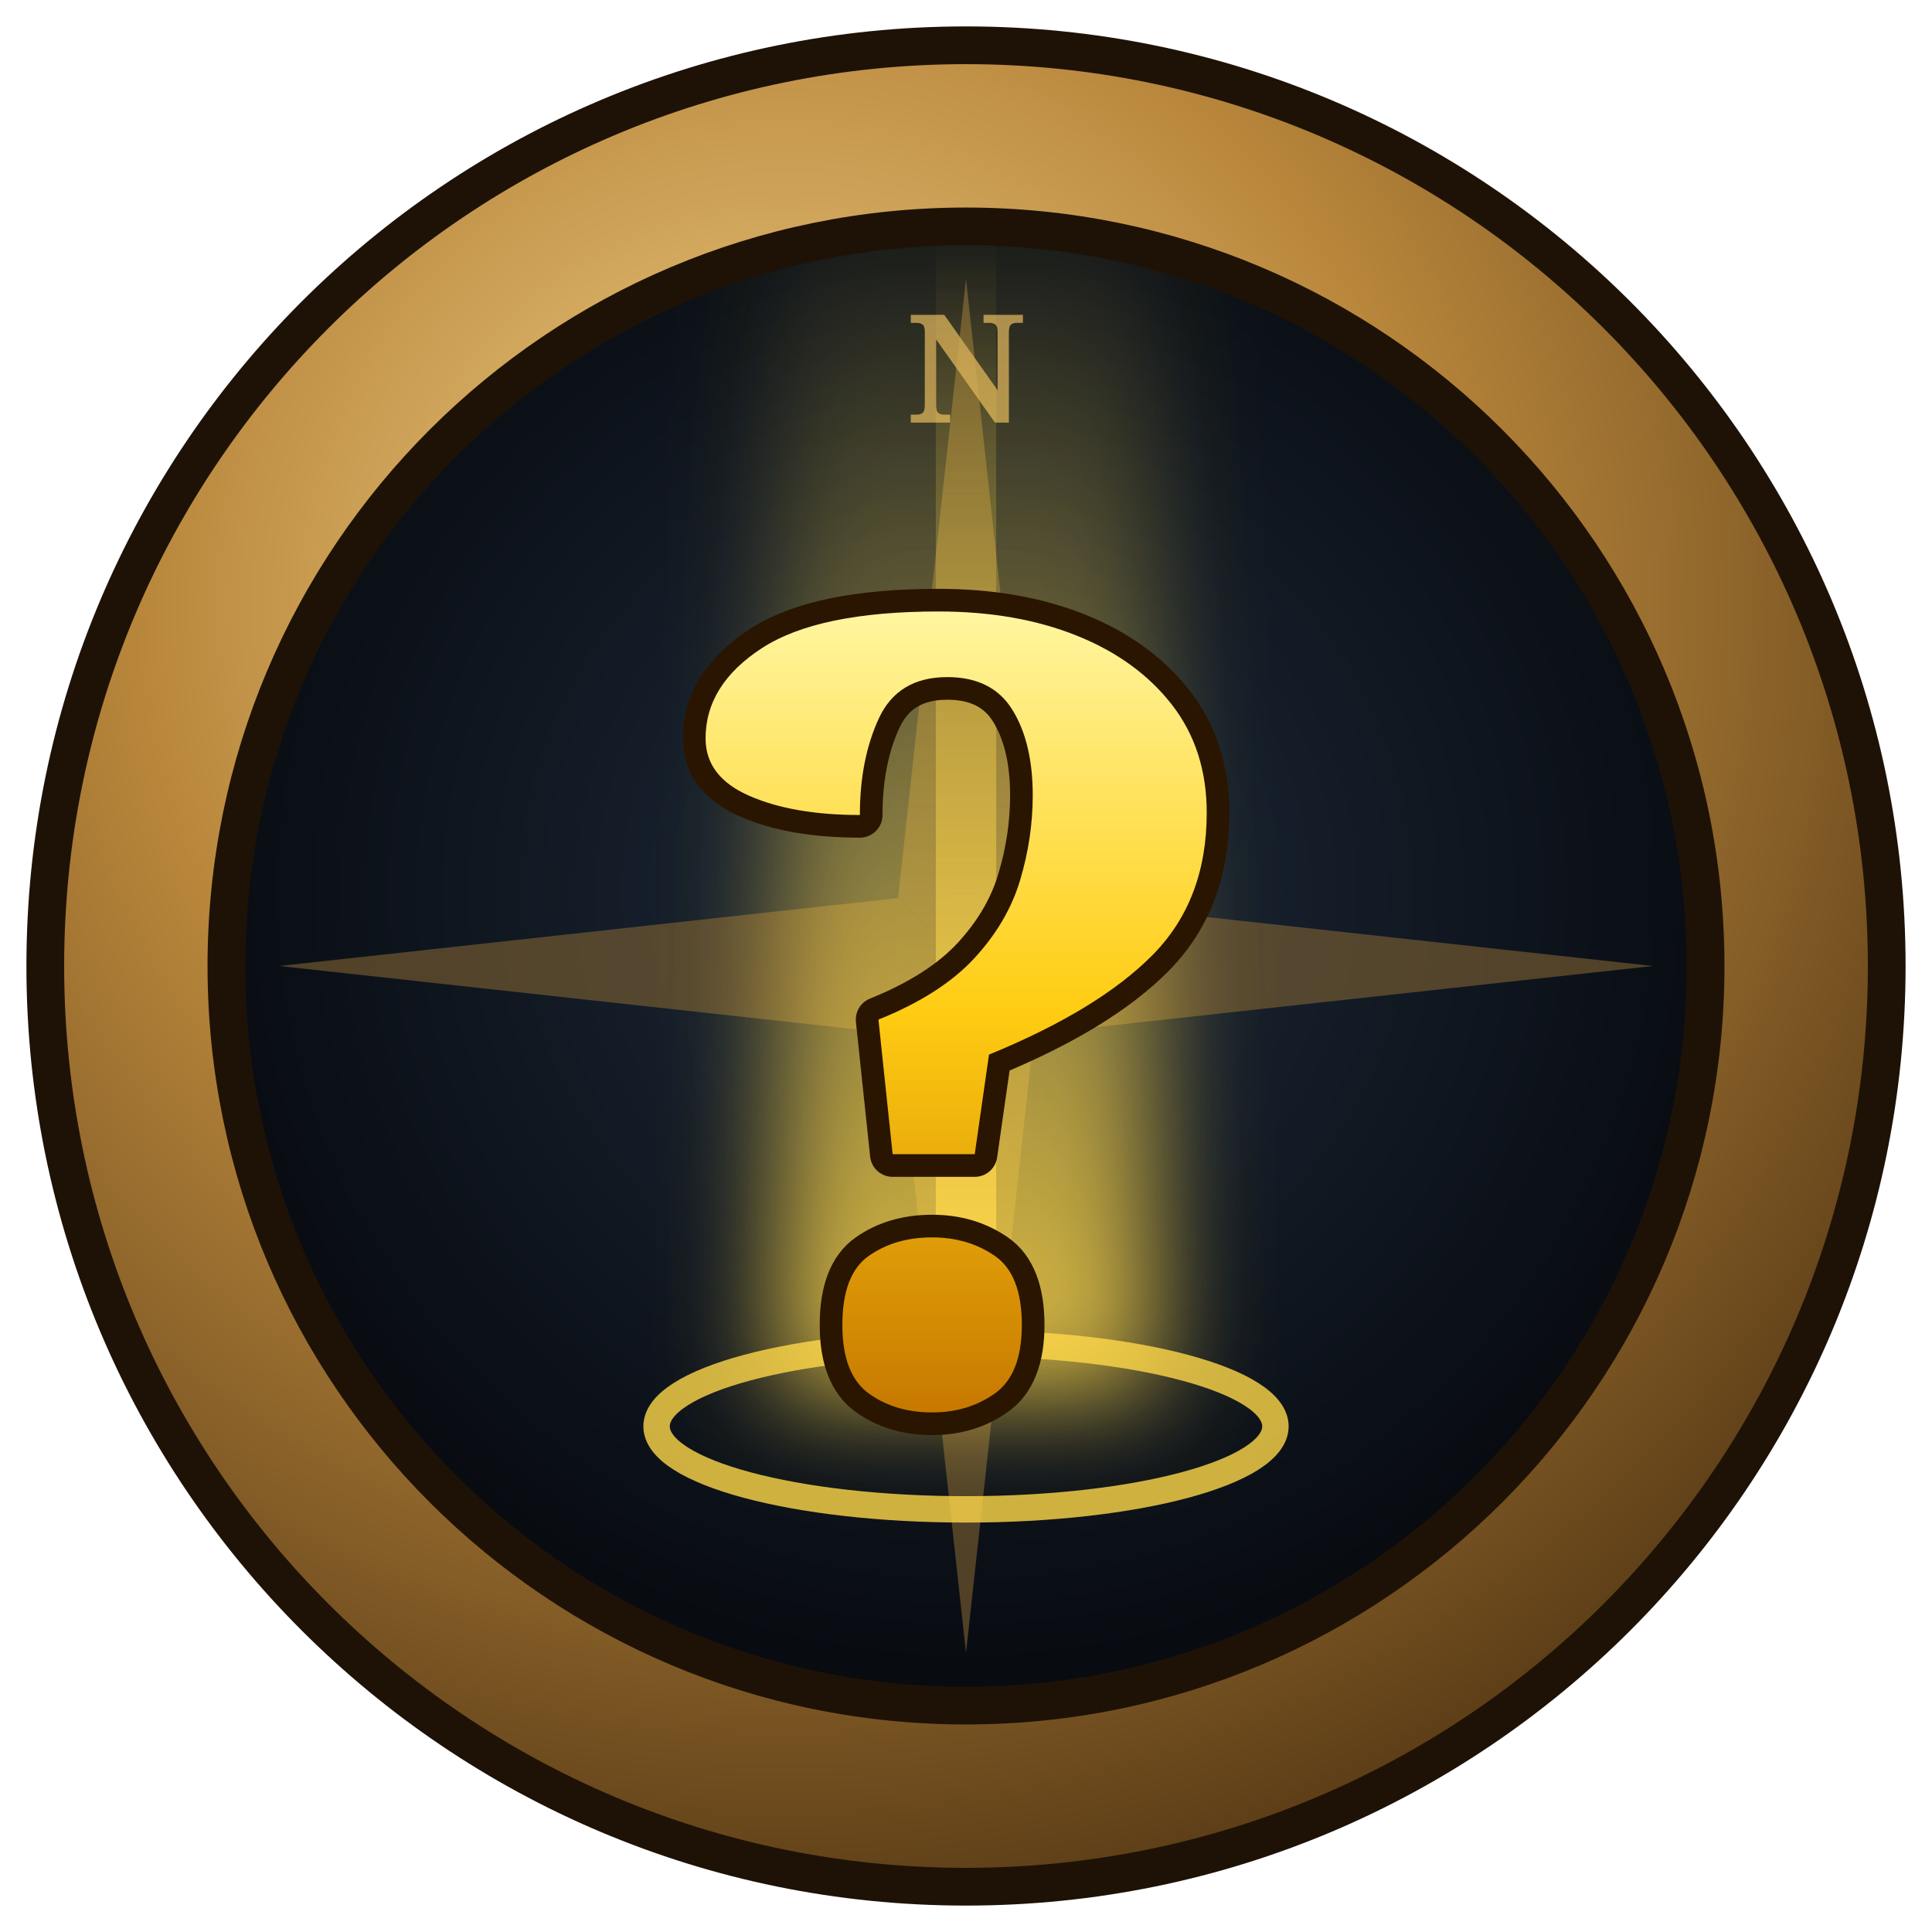
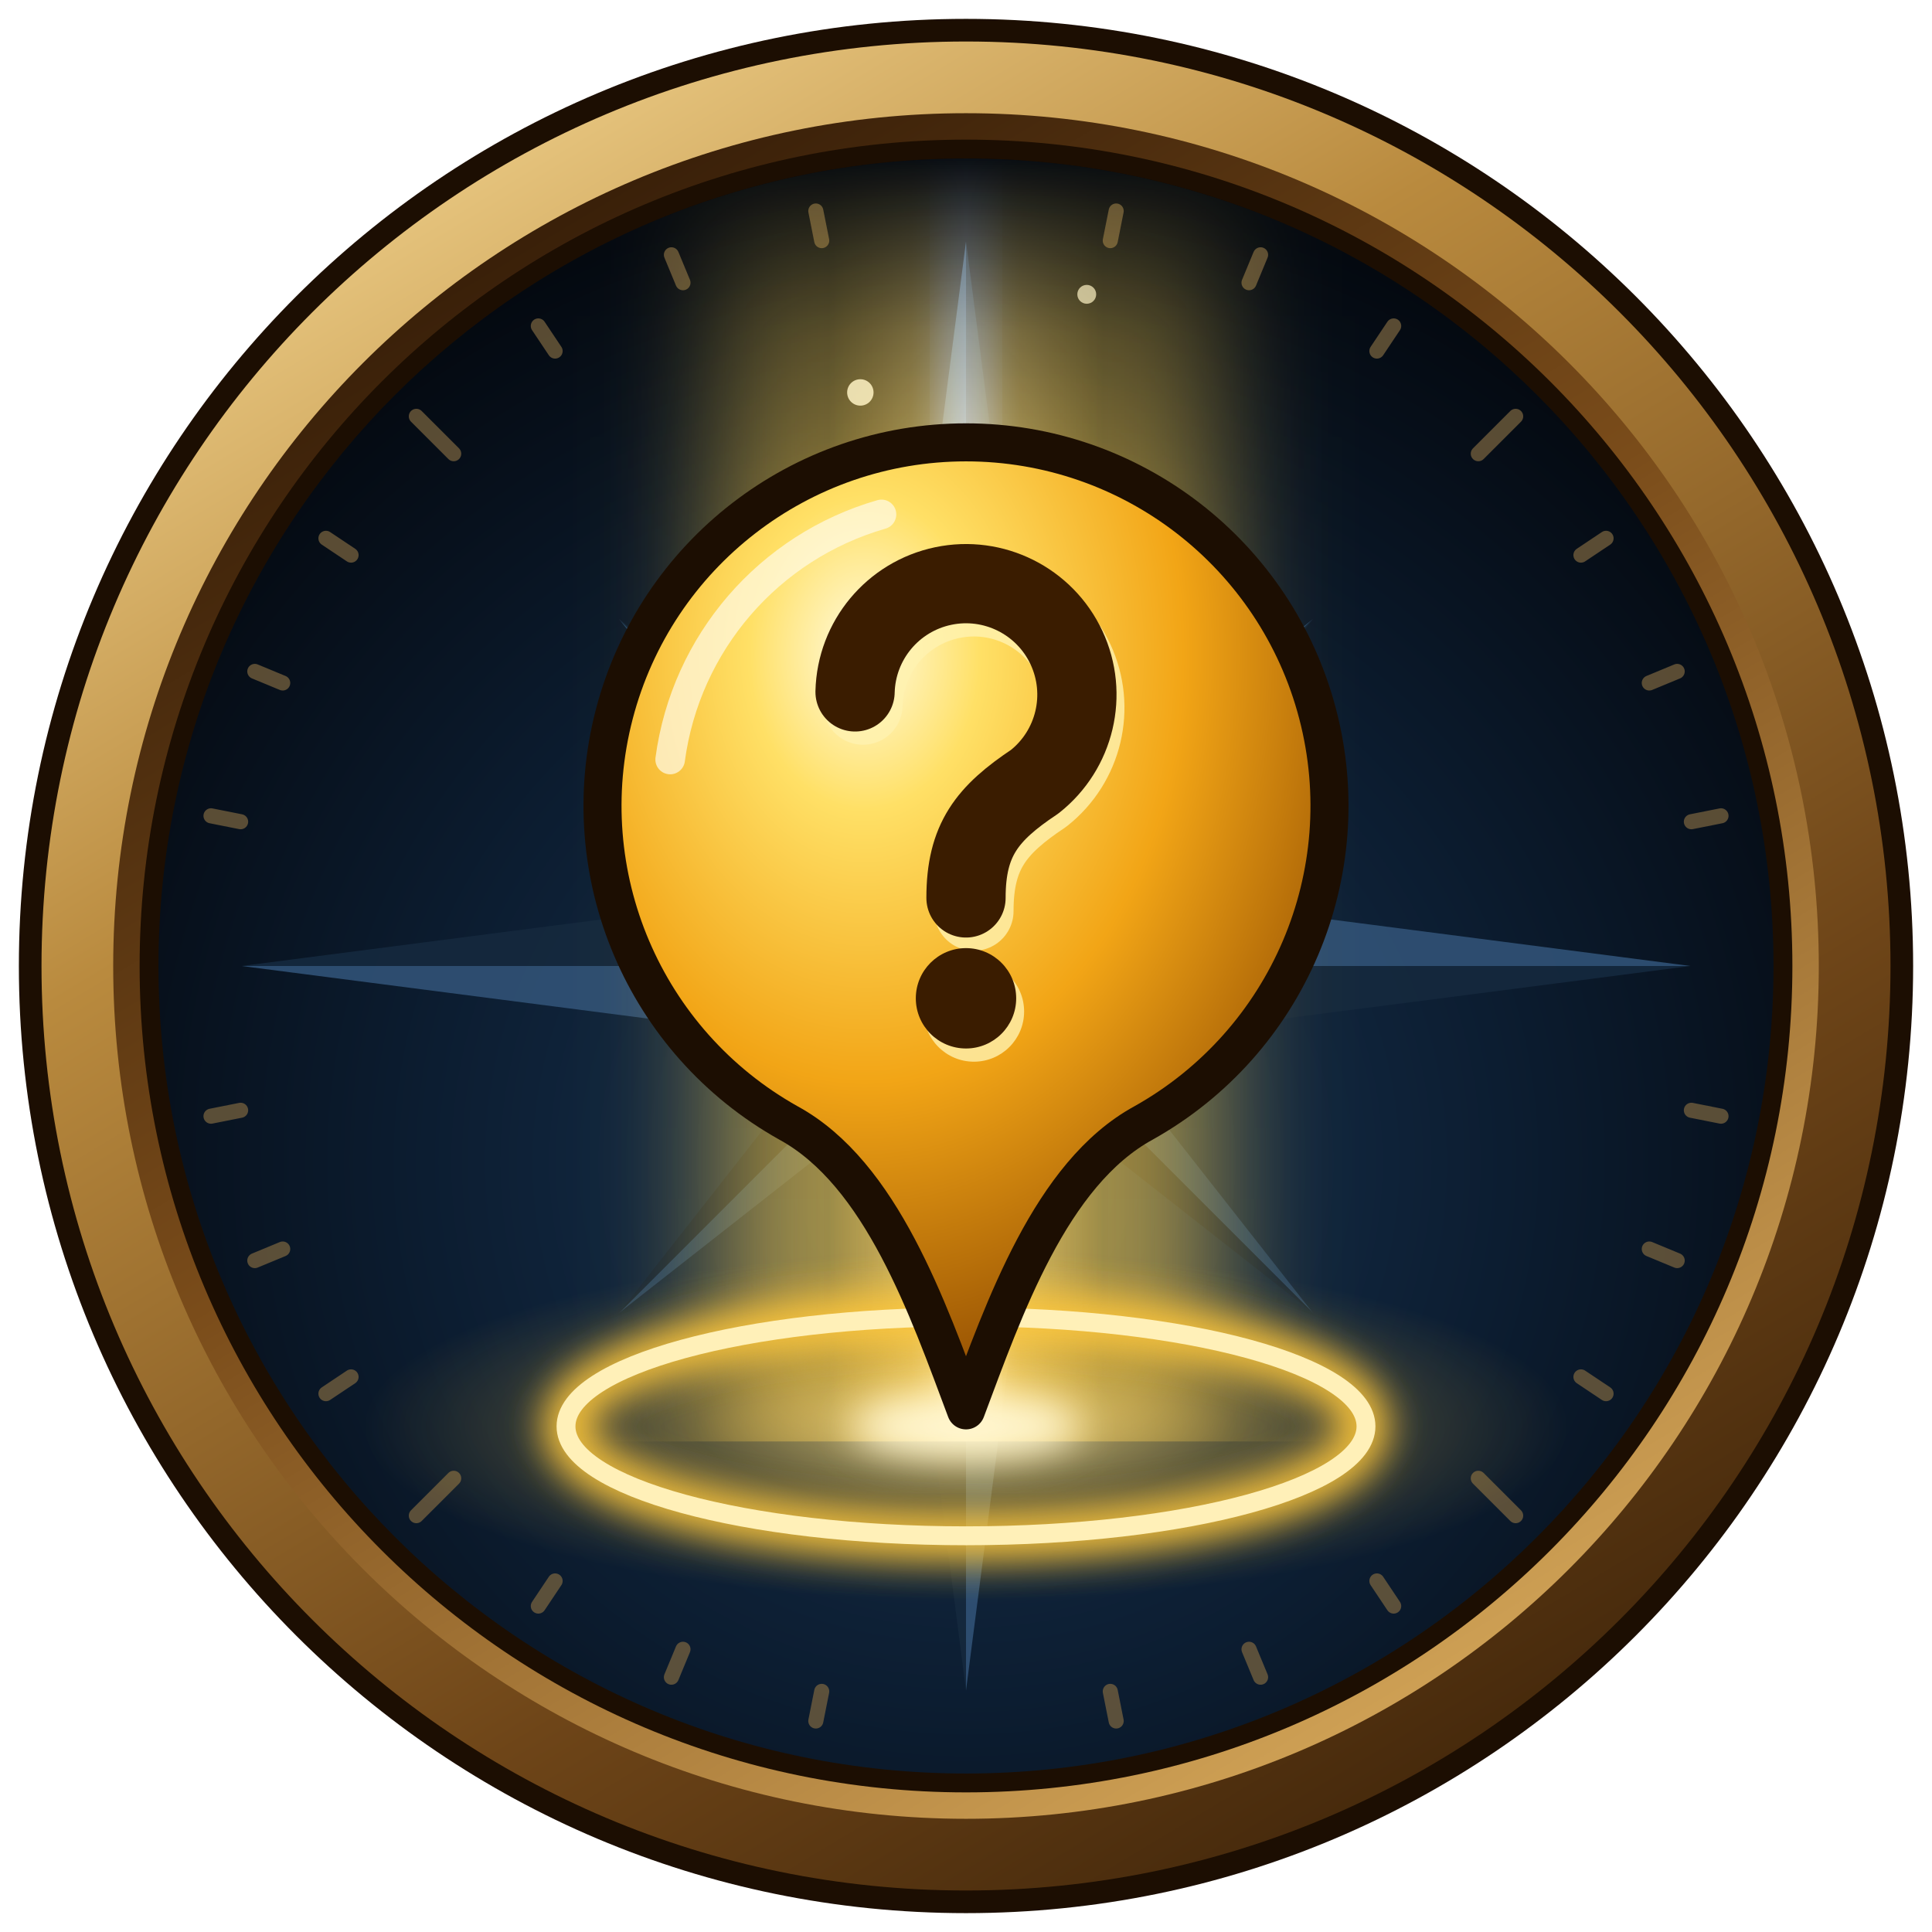
<svg xmlns="http://www.w3.org/2000/svg" viewBox="0 0 512 512" width="512" height="512">
  <defs>
-     <radialGradient id="bronze" cx="40%" cy="30%" r="80%">
-       <stop offset="0" stop-color="#f2d38a" />
-       <stop offset="0.45" stop-color="#b8863b" />
-       <stop offset="1" stop-color="#4a2f10" />
+     <linearGradient id="bezel" x1="0.2" y1="0" x2="0.8" y2="1">
+       <stop offset="0" stop-color="#f3d590" />
+       <stop offset="0.3" stop-color="#b98a3e" />
+       <stop offset="0.7" stop-color="#6e4518" />
+       <stop offset="1" stop-color="#3a2108" />
+     </linearGradient>
+     <linearGradient id="bezelIn" x1="0.8" y1="1" x2="0.2" y2="0">
+       <stop offset="0" stop-color="#d9ab5c" />
+       <stop offset="0.55" stop-color="#7a4c1a" />
+       <stop offset="1" stop-color="#2e1806" />
+     </linearGradient>
+     <radialGradient id="field" cx="50%" cy="62%" r="60%">
+       <stop offset="0" stop-color="#173452" />
+       <stop offset="0.55" stop-color="#0c1d31" />
+       <stop offset="1" stop-color="#040910" />
    </radialGradient>
-     <radialGradient id="bowl" cx="50%" cy="45%" r="60%">
-       <stop offset="0" stop-color="#1d2a3a" />
-       <stop offset="1" stop-color="#05070b" />
+     <radialGradient id="pinGold" cx="36%" cy="22%" r="80%">
+       <stop offset="0" stop-color="#fffbe0" />
+       <stop offset="0.2" stop-color="#ffe066" />
+       <stop offset="0.55" stop-color="#f2a516" />
+       <stop offset="1" stop-color="#8a4600" />
    </radialGradient>
-     <linearGradient id="beam" x1="0" y1="1" x2="0" y2="0">
-       <stop offset="0" stop-color="#ffd84a" stop-opacity="0.85" />
-       <stop offset="1" stop-color="#ffd84a" stop-opacity="0" />
+     <radialGradient id="socket" cx="50%" cy="38%" r="64%">
+       <stop offset="0" stop-color="#1d3d5e" />
+       <stop offset="1" stop-color="#050e19" />
+     </radialGradient>
+     <linearGradient id="markGold" x1="0" y1="0" x2="0" y2="1">
+       <stop offset="0" stop-color="#fff6c4" />
+       <stop offset="0.5" stop-color="#ffd23f" />
+       <stop offset="1" stop-color="#e48a06" />
    </linearGradient>
-     <linearGradient id="gold" x1="0" y1="0" x2="0" y2="1">
-       <stop offset="0" stop-color="#fff6a0" />
-       <stop offset="0.5" stop-color="#ffcc12" />
-       <stop offset="1" stop-color="#c77800" />
+     <linearGradient id="beamX" x1="0" y1="0" x2="1" y2="0">
+       <stop offset="0" stop-color="#ffd35a" stop-opacity="0" />
+       <stop offset="0.3" stop-color="#ffdc78" stop-opacity="0.55" />
+       <stop offset="0.5" stop-color="#fff8dc" stop-opacity="1" />
+       <stop offset="0.7" stop-color="#ffdc78" stop-opacity="0.55" />
+       <stop offset="1" stop-color="#ffd35a" stop-opacity="0" />
    </linearGradient>
-     <filter id="soft" x="-50%" y="-10%" width="200%" height="120%">
-       <feGaussianBlur stdDeviation="14" />
+     <linearGradient id="fadeUp" x1="0" y1="1" x2="0" y2="0">
+       <stop offset="0" stop-color="#fff" />
+       <stop offset="0.7" stop-color="#fff" stop-opacity="0.95" />
+       <stop offset="0.86" stop-color="#fff" stop-opacity="0.55" />
+       <stop offset="1" stop-color="#fff" stop-opacity="0" />
+     </linearGradient>
+     <mask id="beamFade" maskUnits="userSpaceOnUse" x="0" y="0" width="512" height="512">
+       <rect x="0" y="42" width="512" height="340" fill="url(#fadeUp)" />
+     </mask>
+     <radialGradient id="pool" cx="50%" cy="50%" r="50%">
+       <stop offset="0" stop-color="#ffe9a0" stop-opacity="0.85" />
+       <stop offset="0.45" stop-color="#ffc83a" stop-opacity="0.3" />
+       <stop offset="1" stop-color="#ffc83a" stop-opacity="0" />
+     </radialGradient>
+     <filter id="blur16" x="-80%" y="-10%" width="260%" height="120%">
+       <feGaussianBlur stdDeviation="16" />
+     </filter>
+     <filter id="blur5" x="-30%" y="-60%" width="160%" height="220%">
+       <feGaussianBlur stdDeviation="5" />
    </filter>
    <clipPath id="inside">
-       <circle cx="256" cy="256" r="191" />
+       <circle cx="256" cy="256" r="214" />
    </clipPath>
  </defs>
-   <circle cx="256" cy="256" r="244" fill="url(#bronze)" stroke="#1e1206" stroke-width="10" />
-   <circle cx="256" cy="256" r="196" fill="url(#bowl)" stroke="#1e1206" stroke-width="10" />
+   <circle cx="256" cy="256" r="251" fill="#1c0e02" />
+   <circle cx="256" cy="256" r="245" fill="url(#bezel)" />
+   <circle cx="256" cy="256" r="226" fill="url(#bezelIn)" />
+   <circle cx="256" cy="256" r="219" fill="#1c0e02" />
+   <circle cx="256" cy="256" r="214" fill="url(#field)" />
  <g clip-path="url(#inside)">
-     <g fill="#8a6a35" opacity="0.55">
-       <path d="M256 74 L274 238 L256 256 L238 238 Z" />
-       <path d="M256 438 L274 274 L256 256 L238 274 Z" />
-       <path d="M74 256 L238 238 L256 256 L238 274 Z" />
-       <path d="M438 256 L274 238 L256 256 L274 274 Z" />
+     <g opacity="0.95">
+       <path d="M256 126 L256 256 L242 242 Z" fill="#234263" transform="rotate(45 256 256)" />
+       <path d="M256 126 L256 256 L242 242 Z" fill="#234263" transform="rotate(135 256 256)" />
+       <path d="M256 126 L256 256 L242 242 Z" fill="#234263" transform="rotate(225 256 256)" />
+       <path d="M256 126 L256 256 L242 242 Z" fill="#234263" transform="rotate(315 256 256)" />
+       <path d="M256 126 L256 256 L270 242 Z" fill="#102236" transform="rotate(45 256 256)" />
+       <path d="M256 126 L256 256 L270 242 Z" fill="#102236" transform="rotate(135 256 256)" />
+       <path d="M256 126 L256 256 L270 242 Z" fill="#102236" transform="rotate(225 256 256)" />
+       <path d="M256 126 L256 256 L270 242 Z" fill="#102236" transform="rotate(315 256 256)" />
+       <path d="M256 64 L256 256 L234 234 Z" fill="#2e4f72" transform="rotate(0 256 256)" />
+       <path d="M256 64 L256 256 L234 234 Z" fill="#2e4f72" transform="rotate(90 256 256)" />
+       <path d="M256 64 L256 256 L234 234 Z" fill="#2e4f72" transform="rotate(180 256 256)" />
+       <path d="M256 64 L256 256 L234 234 Z" fill="#2e4f72" transform="rotate(270 256 256)" />
+       <path d="M256 64 L256 256 L278 234 Z" fill="#14283d" transform="rotate(0 256 256)" />
+       <path d="M256 64 L256 256 L278 234 Z" fill="#14283d" transform="rotate(90 256 256)" />
+       <path d="M256 64 L256 256 L278 234 Z" fill="#14283d" transform="rotate(180 256 256)" />
+       <path d="M256 64 L256 256 L278 234 Z" fill="#14283d" transform="rotate(270 256 256)" />
    </g>
-     <g fill="#c9a25a" opacity="0.8" font-family="Georgia, serif" font-weight="bold" font-size="40" text-anchor="middle">
-       <text x="256" y="112">N</text>
+     <g stroke="#7d6640" stroke-width="4" stroke-linecap="round" opacity="0.7">
+       <path d="M256 52 L256 60" transform="rotate(11.25 256 256)" />
+       <path d="M256 52 L256 60" transform="rotate(22.5 256 256)" />
+       <path d="M256 52 L256 60" transform="rotate(33.75 256 256)" />
+       <path d="M256 50 L256 64" transform="rotate(45.0 256 256)" />
+       <path d="M256 52 L256 60" transform="rotate(56.25 256 256)" />
+       <path d="M256 52 L256 60" transform="rotate(67.5 256 256)" />
+       <path d="M256 52 L256 60" transform="rotate(78.75 256 256)" />
+       <path d="M256 52 L256 60" transform="rotate(101.25 256 256)" />
+       <path d="M256 52 L256 60" transform="rotate(112.5 256 256)" />
+       <path d="M256 52 L256 60" transform="rotate(123.75 256 256)" />
+       <path d="M256 50 L256 64" transform="rotate(135.0 256 256)" />
+       <path d="M256 52 L256 60" transform="rotate(146.25 256 256)" />
+       <path d="M256 52 L256 60" transform="rotate(157.5 256 256)" />
+       <path d="M256 52 L256 60" transform="rotate(168.75 256 256)" />
+       <path d="M256 52 L256 60" transform="rotate(191.25 256 256)" />
+       <path d="M256 52 L256 60" transform="rotate(202.5 256 256)" />
+       <path d="M256 52 L256 60" transform="rotate(213.75 256 256)" />
+       <path d="M256 50 L256 64" transform="rotate(225.0 256 256)" />
+       <path d="M256 52 L256 60" transform="rotate(236.25 256 256)" />
+       <path d="M256 52 L256 60" transform="rotate(247.5 256 256)" />
+       <path d="M256 52 L256 60" transform="rotate(258.75 256 256)" />
+       <path d="M256 52 L256 60" transform="rotate(281.25 256 256)" />
+       <path d="M256 52 L256 60" transform="rotate(292.5 256 256)" />
+       <path d="M256 52 L256 60" transform="rotate(303.75 256 256)" />
+       <path d="M256 50 L256 64" transform="rotate(315.0 256 256)" />
+       <path d="M256 52 L256 60" transform="rotate(326.25 256 256)" />
+       <path d="M256 52 L256 60" transform="rotate(337.5 256 256)" />
+       <path d="M256 52 L256 60" transform="rotate(348.75 256 256)" />
    </g>
-     <rect x="206" y="40" width="100" height="330" fill="url(#beam)" filter="url(#soft)" />
-     <rect x="248" y="60" width="16" height="300" fill="url(#beam)" />
-     <ellipse cx="256" cy="378" rx="82" ry="22" fill="none" stroke="#ffd84a" stroke-width="7" opacity="0.8" />
+     <g mask="url(#beamFade)">
+       <rect x="190" y="20" width="132" height="370" fill="#ffcf4a" opacity="0.6" filter="url(#blur16)" />
+       <rect x="220" y="20" width="72" height="370" fill="url(#beamX)" />
+       <rect x="250" y="20" width="12" height="370" fill="#fffdf2" opacity="0.5" filter="url(#blur5)" />
+     </g>
+     <ellipse cx="256" cy="378" rx="160" ry="46" fill="url(#pool)" />
+     <ellipse cx="256" cy="378" rx="106" ry="29" fill="none" stroke="#ffc83a" stroke-width="12" filter="url(#blur5)" />
+     <ellipse cx="256" cy="378" rx="106" ry="29" fill="none" stroke="#fff0b8" stroke-width="5" />
+     <ellipse cx="256" cy="378" rx="30" ry="8" fill="#fff6d0" filter="url(#blur5)" />
+     <g fill="#fff3c4">
+       <circle cx="228" cy="104" r="3.5" opacity="0.85" />
+       <circle cx="288" cy="78" r="2.5" opacity="0.7" />
+       <circle cx="302" cy="146" r="3" opacity="0.6" />
+       <circle cx="212" cy="166" r="2" opacity="0.55" />
+     </g>
  </g>
-   <text x="256" y="372" text-anchor="middle" font-family="Georgia, serif" font-weight="bold" font-size="290" fill="url(#gold)" stroke="#2a1500" stroke-width="12" paint-order="stroke" stroke-linejoin="round">?</text>
+   <g transform="translate(256 376) scale(1.12) translate(-256 -370)">
+     <path d="M256 368 C247 344 236 312 214 300 A86 86 0 1 1 298 300 C276 312 265 344 256 368 Z" fill="url(#pinGold)" stroke="#1c0e02" stroke-width="9" stroke-linejoin="round" />
+     <path d="M186 214 A70 70 0 0 1 236 156" fill="none" stroke="#fffbe8" stroke-width="7" stroke-linecap="round" opacity="0.7" />
+     <g transform="translate(256 228) scale(1.25) translate(-256 -228)">
+       <path d="M235 204 A21 21 0 1 1 269 221 C260 227 256 232 256 243" fill="none" stroke="#fff2b0" stroke-width="15" stroke-linecap="round" stroke-linejoin="round" transform="translate(1.5 2.5)" opacity="0.8" />
+       <circle cx="257.5" cy="264.5" r="9.5" fill="#fff2b0" opacity="0.8" />
+       <path d="M235 204 A21 21 0 1 1 269 221 C260 227 256 232 256 243" fill="none" stroke="#3a1c00" stroke-width="15" stroke-linecap="round" stroke-linejoin="round" />
+       <circle cx="256" cy="262" r="9.5" fill="#3a1c00" />
+     </g>
+   </g>
</svg>
